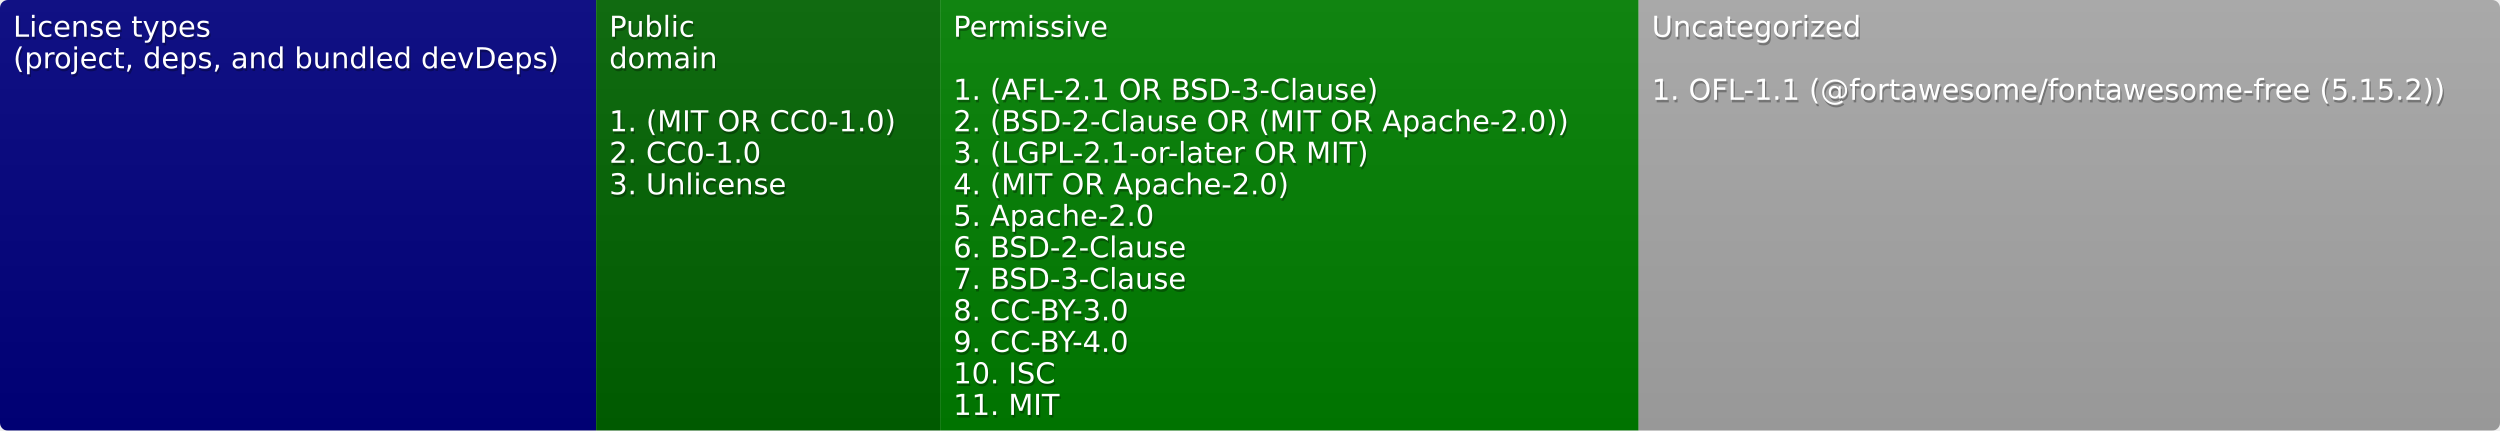
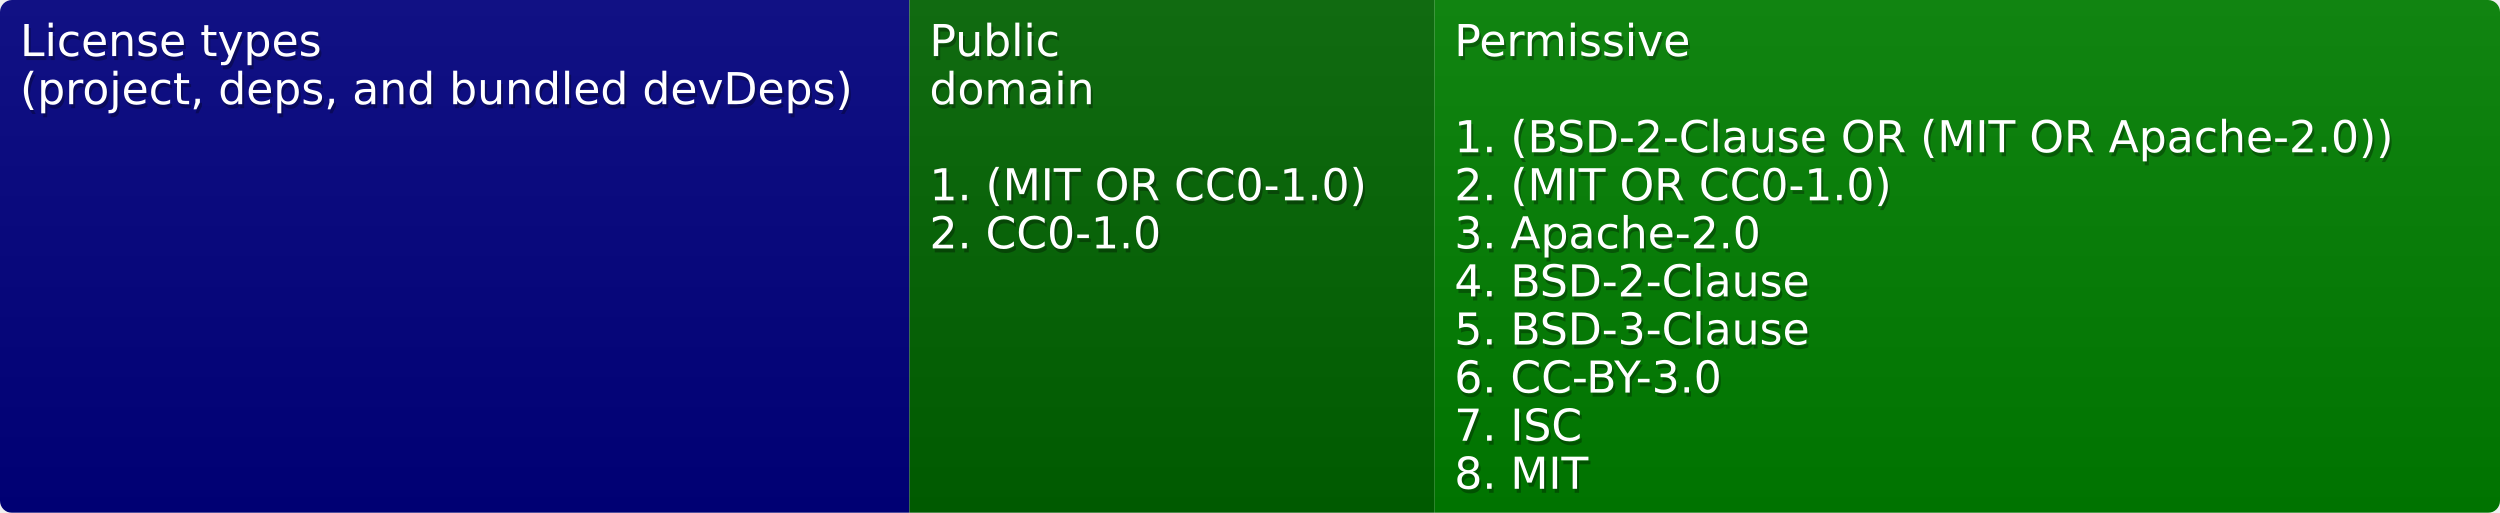
- <svg xmlns="http://www.w3.org/2000/svg" width="952" height="164">
+ <svg xmlns="http://www.w3.org/2000/svg" width="624" height="128">
  <defs>
    <style>text{font-size:11px;font-family:Verdana,DejaVu Sans,Geneva,sans-serif}text.shadow{fill:#010101;fill-opacity:.3}text.high{fill:#fff}</style>
    <linearGradient id="smooth" x2="0" y2="100%">
      <stop offset="0" stop-color="#aaa" stop-opacity=".1" />
      <stop offset="1" stop-opacity=".1" />
    </linearGradient>
    <mask id="round">
      <rect width="100%" height="100%" rx="3" fill="#fff" />
    </mask>
  </defs>
  <g id="bg" mask="url(#round)">
-     <path fill="navy" d="M0 0h227v164H0z" />
-     <path fill="#006400" d="M227 0h131v164H227z" />
-     <path fill="green" d="M358 0h266v164H358z" />
-     <path fill="#a9a9a9" d="M624 0h328v164H624z" />
-     <path fill="url(#smooth)" d="M0 0h952v164H0z" />
+     <path fill="navy" d="M0 0h227v128H0z" />
+     <path fill="#006400" d="M227 0h131v128H227z" />
+     <path fill="green" d="M358 0h266v128H358z" />
+     <path fill="url(#smooth)" d="M0 0h624v128H0z" />
  </g>
  <g id="fg">
    <text class="shadow" x="5.5" y="15">License types</text>
    <text class="high" x="5" y="14">License types</text>
    <text class="shadow" x="5.5" y="27">(project, deps, and bundled devDeps)</text>
    <text class="high" x="5" y="26">(project, deps, and bundled devDeps)</text>
    <text class="shadow" x="232.5" y="15">Public</text>
    <text class="high" x="232" y="14">Public</text>
    <text class="shadow" x="232.5" y="27">domain</text>
    <text class="high" x="232" y="26">domain</text>
    <text class="shadow" x="232.5" y="51">1. (MIT OR CC0-1.0)</text>
    <text class="high" x="232" y="50">1. (MIT OR CC0-1.0)</text>
    <text class="shadow" x="232.5" y="63">2. CC0-1.0</text>
    <text class="high" x="232" y="62">2. CC0-1.0</text>
-     <text class="shadow" x="232.5" y="75">3. Unlicense</text>
-     <text class="high" x="232" y="74">3. Unlicense</text>
    <text class="shadow" x="363.5" y="15">Permissive</text>
    <text class="high" x="363" y="14">Permissive</text>
-     <text class="shadow" x="363.5" y="39">1. (AFL-2.1 OR BSD-3-Clause)</text>
-     <text class="high" x="363" y="38">1. (AFL-2.1 OR BSD-3-Clause)</text>
-     <text class="shadow" x="363.5" y="51">2. (BSD-2-Clause OR (MIT OR Apache-2.0))</text>
-     <text class="high" x="363" y="50">2. (BSD-2-Clause OR (MIT OR Apache-2.0))</text>
-     <text class="shadow" x="363.5" y="63">3. (LGPL-2.1-or-later OR MIT)</text>
-     <text class="high" x="363" y="62">3. (LGPL-2.1-or-later OR MIT)</text>
-     <text class="shadow" x="363.5" y="75">4. (MIT OR Apache-2.0)</text>
-     <text class="high" x="363" y="74">4. (MIT OR Apache-2.0)</text>
-     <text class="shadow" x="363.5" y="87">5. Apache-2.0</text>
-     <text class="high" x="363" y="86">5. Apache-2.0</text>
-     <text class="shadow" x="363.5" y="99">6. BSD-2-Clause</text>
-     <text class="high" x="363" y="98">6. BSD-2-Clause</text>
-     <text class="shadow" x="363.5" y="111">7. BSD-3-Clause</text>
-     <text class="high" x="363" y="110">7. BSD-3-Clause</text>
-     <text class="shadow" x="363.5" y="123">8. CC-BY-3.0</text>
-     <text class="high" x="363" y="122">8. CC-BY-3.0</text>
-     <text class="shadow" x="363.5" y="135">9. CC-BY-4.0</text>
-     <text class="high" x="363" y="134">9. CC-BY-4.0</text>
-     <text class="shadow" x="363.5" y="147">10. ISC</text>
-     <text class="high" x="363" y="146">10. ISC</text>
-     <text class="shadow" x="363.5" y="159">11. MIT</text>
-     <text class="high" x="363" y="158">11. MIT</text>
-     <text class="shadow" x="629.5" y="15">Uncategorized</text>
-     <text class="high" x="629" y="14">Uncategorized</text>
-     <text class="shadow" x="629.5" y="39">1. OFL-1.1 (@fortawesome/fontawesome-free (5.15.2))</text>
-     <text class="high" x="629" y="38">1. OFL-1.1 (@fortawesome/fontawesome-free (5.15.2))</text>
+     <text class="shadow" x="363.5" y="39">1. (BSD-2-Clause OR (MIT OR Apache-2.0))</text>
+     <text class="high" x="363" y="38">1. (BSD-2-Clause OR (MIT OR Apache-2.0))</text>
+     <text class="shadow" x="363.5" y="51">2. (MIT OR CC0-1.0)</text>
+     <text class="high" x="363" y="50">2. (MIT OR CC0-1.0)</text>
+     <text class="shadow" x="363.5" y="63">3. Apache-2.0</text>
+     <text class="high" x="363" y="62">3. Apache-2.0</text>
+     <text class="shadow" x="363.5" y="75">4. BSD-2-Clause</text>
+     <text class="high" x="363" y="74">4. BSD-2-Clause</text>
+     <text class="shadow" x="363.5" y="87">5. BSD-3-Clause</text>
+     <text class="high" x="363" y="86">5. BSD-3-Clause</text>
+     <text class="shadow" x="363.5" y="99">6. CC-BY-3.0</text>
+     <text class="high" x="363" y="98">6. CC-BY-3.0</text>
+     <text class="shadow" x="363.5" y="111">7. ISC</text>
+     <text class="high" x="363" y="110">7. ISC</text>
+     <text class="shadow" x="363.5" y="123">8. MIT</text>
+     <text class="high" x="363" y="122">8. MIT</text>
  </g>
</svg>
